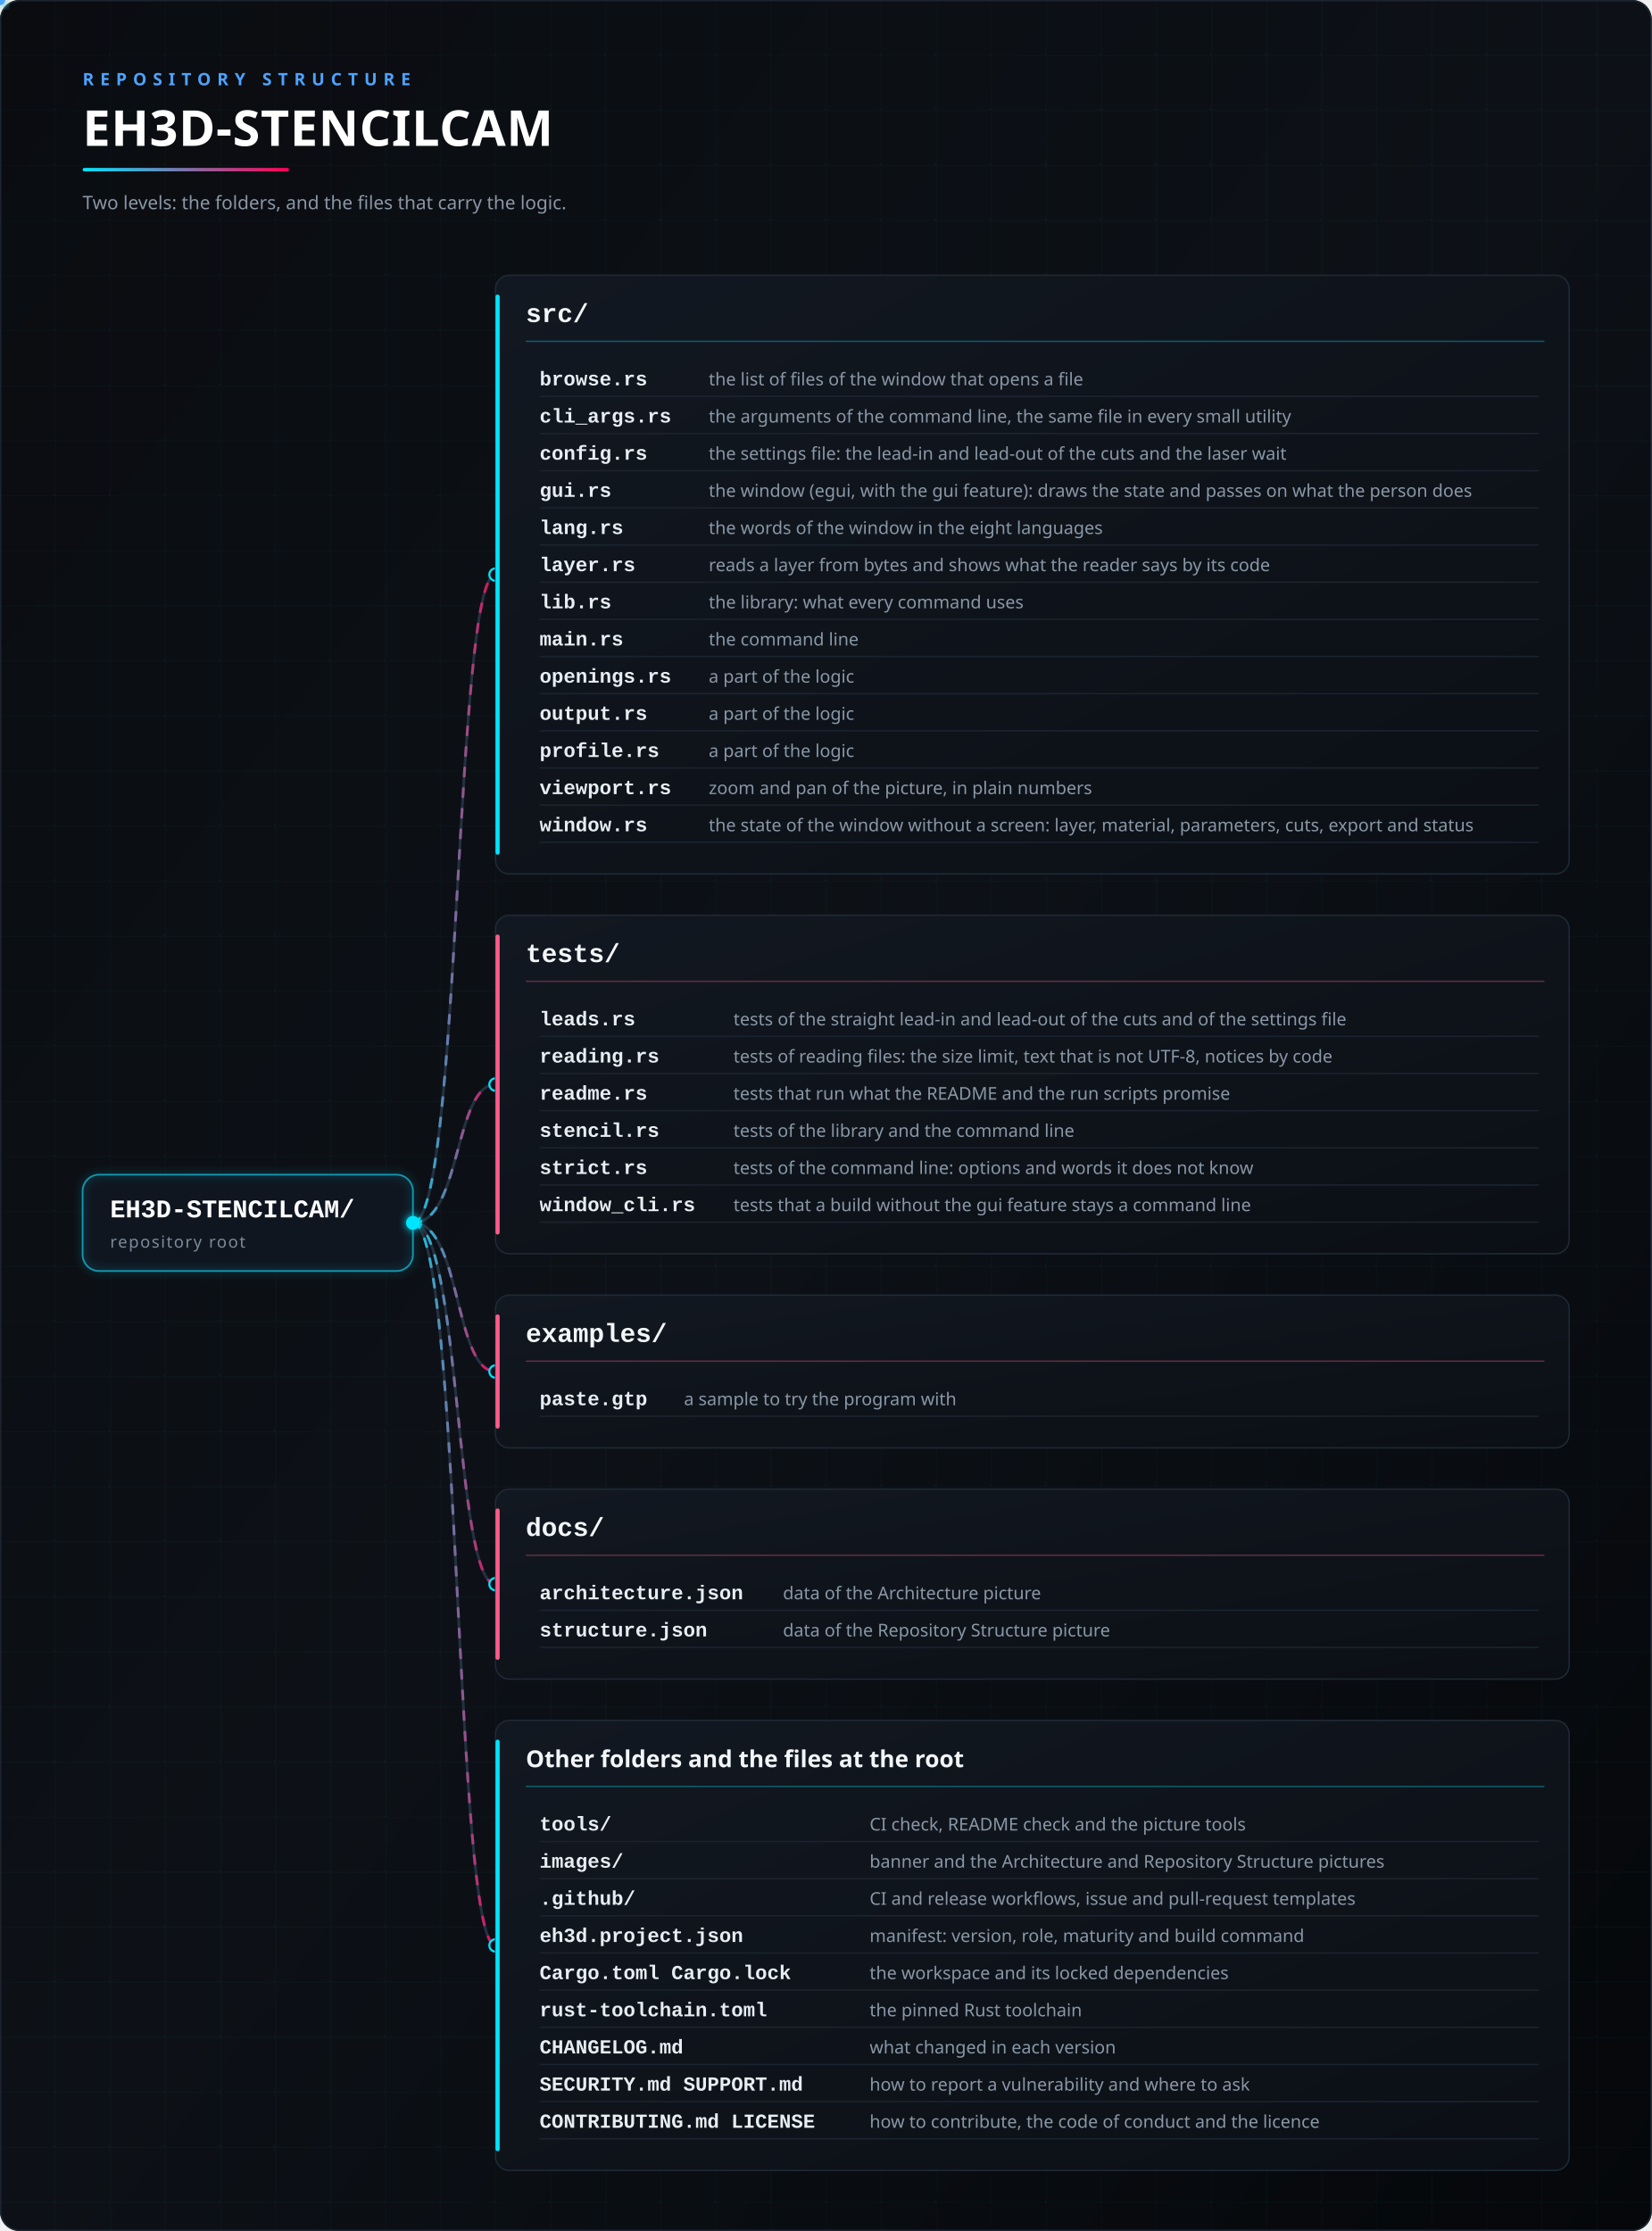
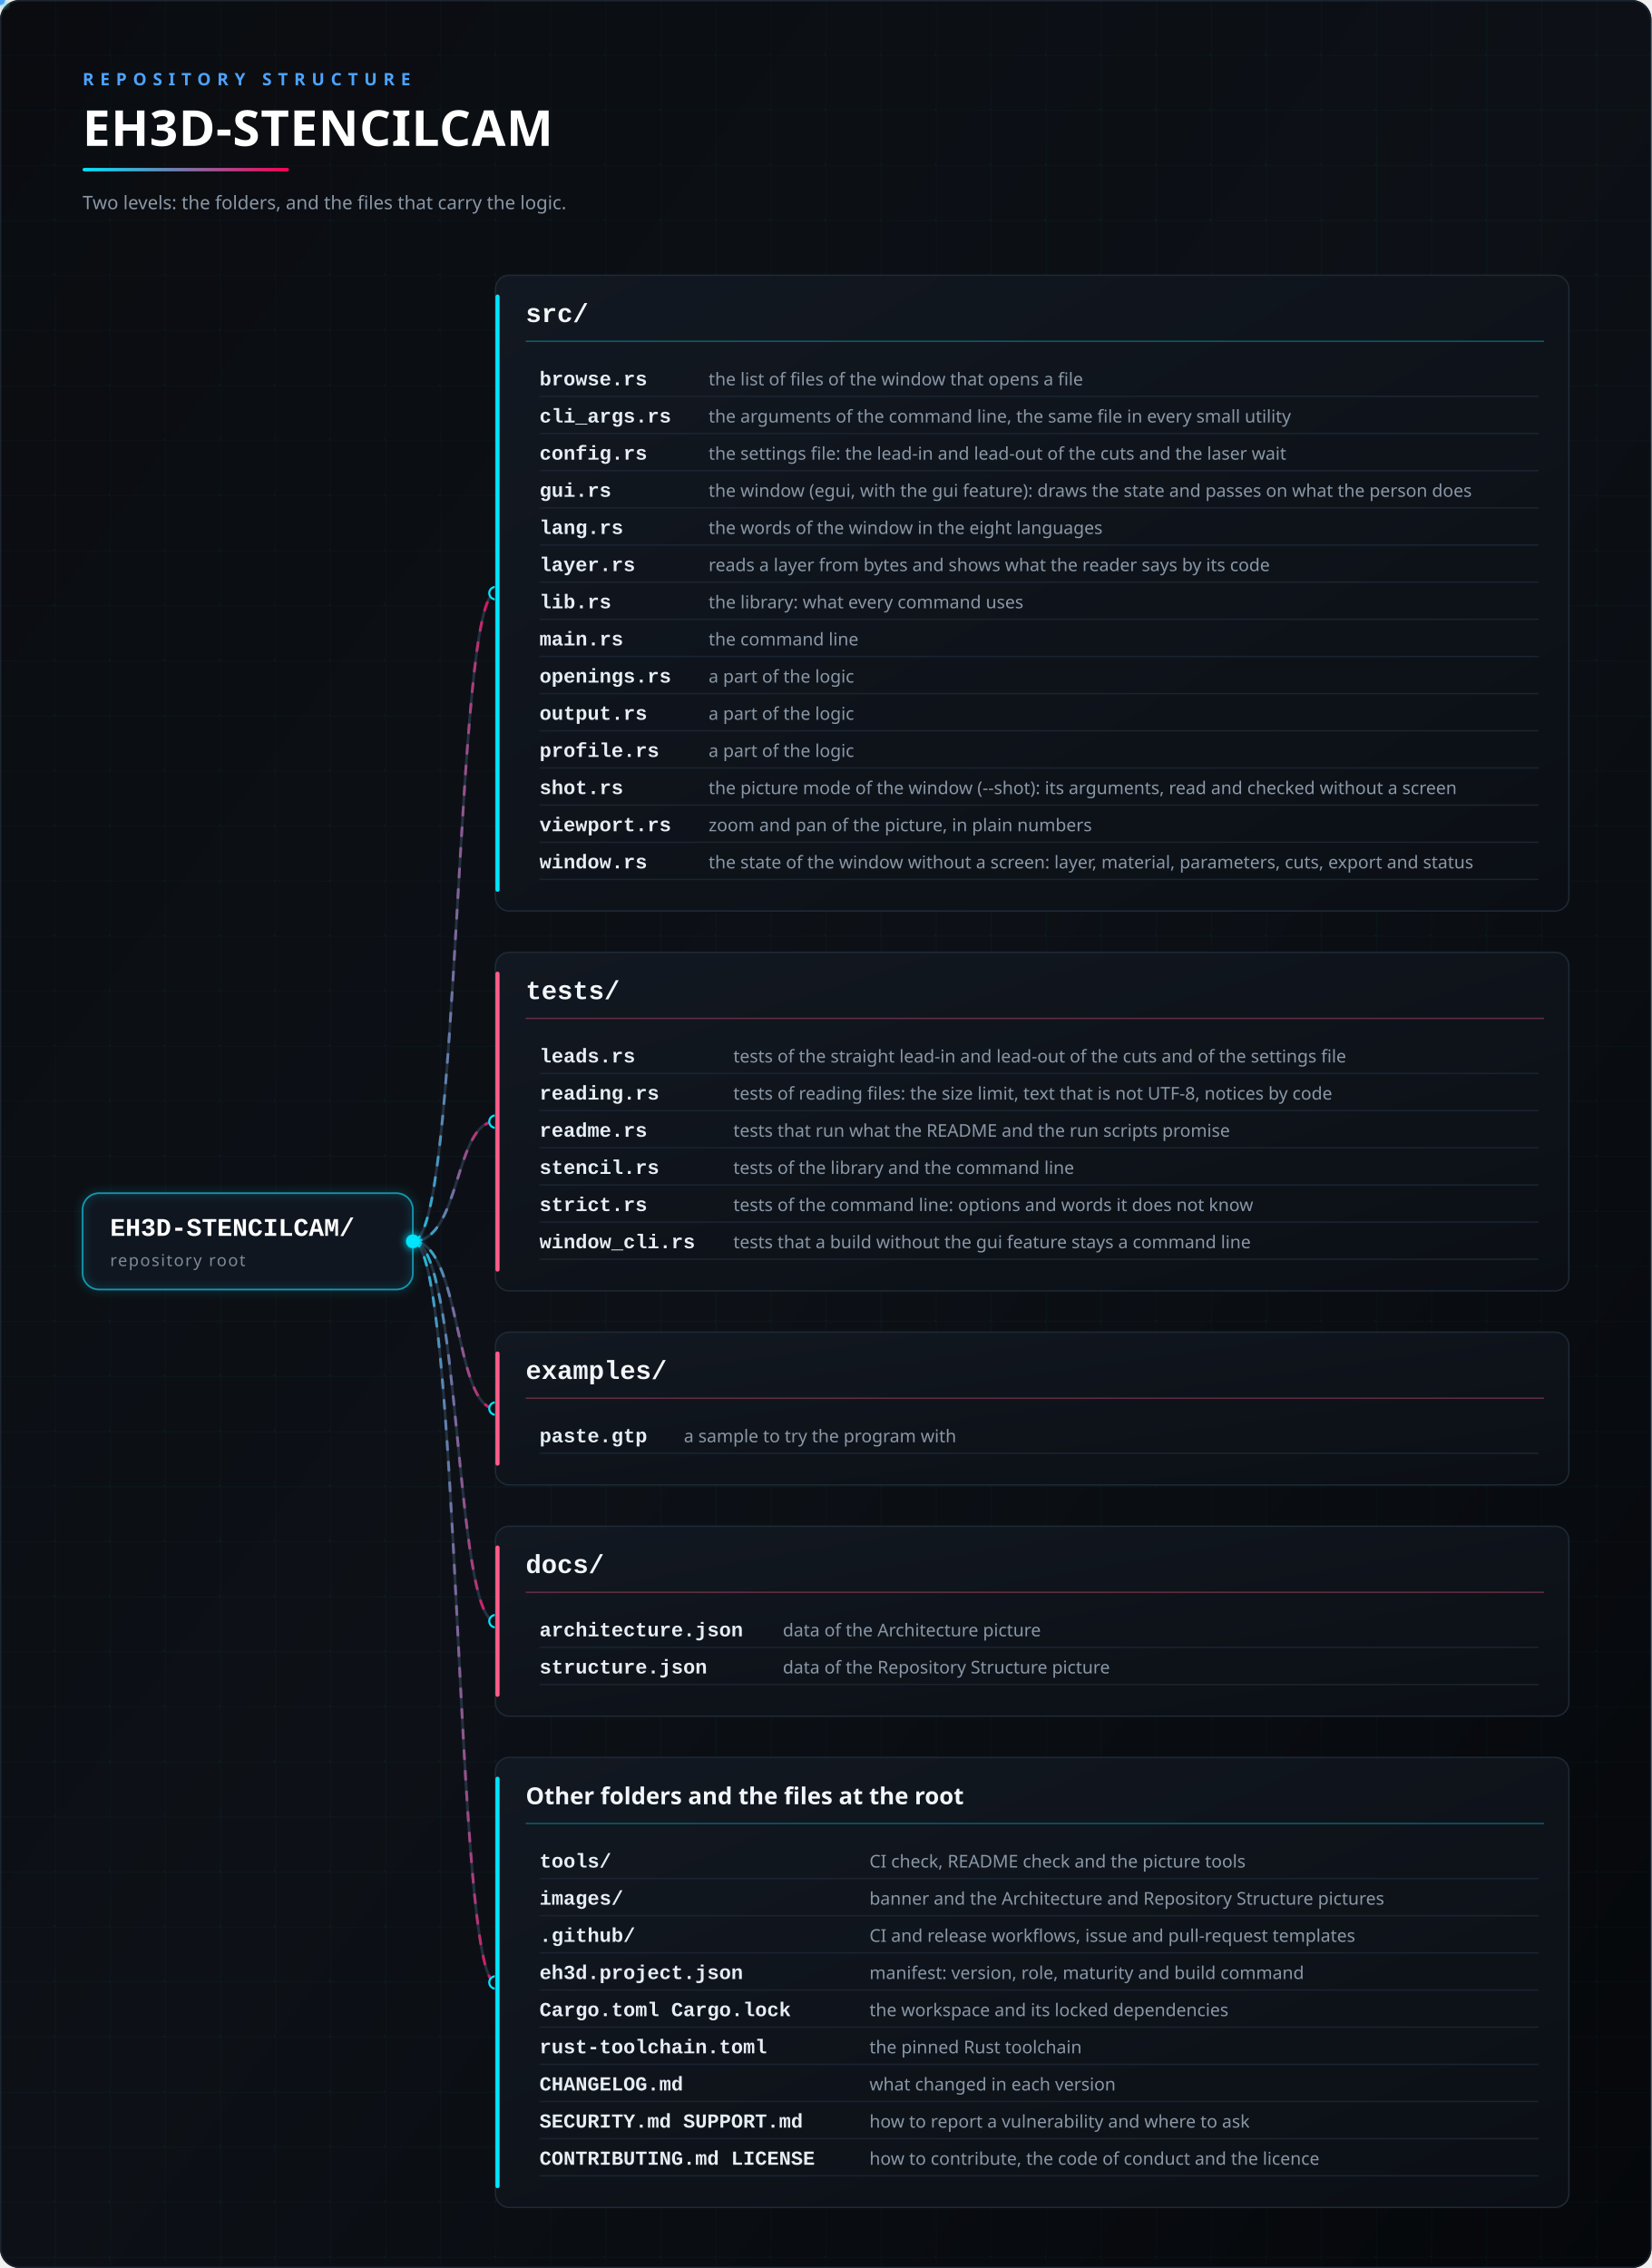
- <svg xmlns="http://www.w3.org/2000/svg" viewBox="0 0 1200 1621" width="100%" role="img" aria-labelledby="t d">
+ <svg xmlns="http://www.w3.org/2000/svg" viewBox="0 0 1200 1648" width="100%" role="img" aria-labelledby="t d">
  <defs>
    <linearGradient id="bg" x1="0" y1="0" x2="1" y2="1">
      <stop offset="0" stop-color="#0A0C10" />
      <stop offset="0.5" stop-color="#0D1117" />
      <stop offset="1" stop-color="#05070A" />
    </linearGradient>
    <linearGradient id="card" x1="0" y1="0" x2="1" y2="1">
      <stop offset="0" stop-color="#121821" />
      <stop offset="1" stop-color="#0B0F15" />
    </linearGradient>
    <linearGradient id="line" x1="0" y1="0" x2="1" y2="0">
      <stop offset="0" stop-color="#00E5FF" />
      <stop offset="1" stop-color="#FF0055" />
    </linearGradient>
    <filter id="glow" x="-50%" y="-50%" width="200%" height="200%">
      <feGaussianBlur stdDeviation="3" result="b" />
      <feMerge>
        <feMergeNode in="b" />
        <feMergeNode in="SourceGraphic" />
      </feMerge>
    </filter>
    <pattern id="grid" width="40" height="40" patternUnits="userSpaceOnUse">
      <path d="M40 0H0V40" fill="none" stroke="#00E5FF" stroke-opacity="0.035" />
      <circle cx="40" cy="40" r="1" fill="#00E5FF" fill-opacity="0.09" />
    </pattern>
  </defs>
-   <rect width="1200" height="1621" rx="14" fill="url(#bg)" />
-   <rect width="1200" height="1621" rx="14" fill="url(#grid)" />
-   <rect x="0.5" y="0.5" width="1199" height="1620" rx="14" fill="none" stroke="#1B2530" />
+   <rect width="1200" height="1648" rx="14" fill="url(#bg)" />
+   <rect width="1200" height="1648" rx="14" fill="url(#grid)" />
+   <rect x="0.5" y="0.5" width="1199" height="1647" rx="14" fill="none" stroke="#1B2530" />
  <text x="60" y="62" font-family="'Segoe UI','Noto Sans','Noto Sans CJK SC','Microsoft YaHei','Yu Gothic','Helvetica Neue',Helvetica,Arial,sans-serif" font-size="12.5" font-weight="600" fill="#4DA3FF" text-anchor="start" letter-spacing="4.5">REPOSITORY STRUCTURE</text>
  <text x="60" y="106" font-family="'Segoe UI','Noto Sans','Noto Sans CJK SC','Microsoft YaHei','Yu Gothic','Helvetica Neue',Helvetica,Arial,sans-serif" font-size="36" font-weight="700" fill="#FFFFFF" text-anchor="start" letter-spacing="0.5">EH3D-STENCILCAM</text>
  <rect x="60" y="122" width="150" height="2.5" rx="1.25" fill="url(#line)">
    <animate attributeName="width" values="40;150;150" keyTimes="0;0.4;1" dur="3s" repeatCount="indefinite" />
  </rect>
  <text x="60" y="152" font-family="'Segoe UI','Noto Sans','Noto Sans CJK SC','Microsoft YaHei','Yu Gothic','Helvetica Neue',Helvetica,Arial,sans-serif" font-size="13.5" font-weight="400" fill="#8A97A6" text-anchor="start">Two levels: the folders, and the files that carry the logic.</text>
-   <path id="c0" d="M300,888.5 C335,888.5 330,417.5 360,417.5" fill="none" stroke="#243140" stroke-width="2" />
-   <path d="M300,888.5 C335,888.5 330,417.5 360,417.5" fill="none" stroke="url(#line)" stroke-width="2" stroke-linecap="round" stroke-dasharray="6 9" opacity="0.9">
-     <animate attributeName="stroke-dashoffset" from="0" to="-30" dur="1.6s" repeatCount="indefinite" />
-   </path>
-   <circle cx="360" cy="417.5" r="4.5" fill="#0D1117" stroke="#00E5FF" stroke-width="1.5" />
-   <path id="c1" d="M300,888.5 C335,888.5 330,788 360,788" fill="none" stroke="#243140" stroke-width="2" />
-   <path d="M300,888.5 C335,888.5 330,788 360,788" fill="none" stroke="url(#line)" stroke-width="2" stroke-linecap="round" stroke-dasharray="6 9" opacity="0.9">
-     <animate attributeName="stroke-dashoffset" from="0" to="-30" dur="1.6s" repeatCount="indefinite" />
-   </path>
-   <circle cx="360" cy="788" r="4.5" fill="#0D1117" stroke="#00E5FF" stroke-width="1.5" />
-   <path id="c2" d="M300,888.5 C335,888.5 330,996.5 360,996.5" fill="none" stroke="#243140" stroke-width="2" />
-   <path d="M300,888.5 C335,888.5 330,996.5 360,996.5" fill="none" stroke="url(#line)" stroke-width="2" stroke-linecap="round" stroke-dasharray="6 9" opacity="0.9">
-     <animate attributeName="stroke-dashoffset" from="0" to="-30" dur="1.6s" repeatCount="indefinite" />
-   </path>
-   <circle cx="360" cy="996.5" r="4.5" fill="#0D1117" stroke="#00E5FF" stroke-width="1.5" />
-   <path id="c3" d="M300,888.5 C335,888.5 330,1151 360,1151" fill="none" stroke="#243140" stroke-width="2" />
-   <path d="M300,888.5 C335,888.5 330,1151 360,1151" fill="none" stroke="url(#line)" stroke-width="2" stroke-linecap="round" stroke-dasharray="6 9" opacity="0.9">
-     <animate attributeName="stroke-dashoffset" from="0" to="-30" dur="1.6s" repeatCount="indefinite" />
-   </path>
-   <circle cx="360" cy="1151" r="4.5" fill="#0D1117" stroke="#00E5FF" stroke-width="1.5" />
-   <path id="c4" d="M300,888.5 C335,888.5 330,1413.5 360,1413.5" fill="none" stroke="#243140" stroke-width="2" />
-   <path d="M300,888.5 C335,888.5 330,1413.5 360,1413.5" fill="none" stroke="url(#line)" stroke-width="2" stroke-linecap="round" stroke-dasharray="6 9" opacity="0.9">
-     <animate attributeName="stroke-dashoffset" from="0" to="-30" dur="1.6s" repeatCount="indefinite" />
-   </path>
-   <circle cx="360" cy="1413.5" r="4.5" fill="#0D1117" stroke="#00E5FF" stroke-width="1.5" />
+   <path id="c0" d="M300,902 C335,902 330,431 360,431" fill="none" stroke="#243140" stroke-width="2" />
+   <path d="M300,902 C335,902 330,431 360,431" fill="none" stroke="url(#line)" stroke-width="2" stroke-linecap="round" stroke-dasharray="6 9" opacity="0.9">
+     <animate attributeName="stroke-dashoffset" from="0" to="-30" dur="1.6s" repeatCount="indefinite" />
+   </path>
+   <circle cx="360" cy="431" r="4.5" fill="#0D1117" stroke="#00E5FF" stroke-width="1.5" />
+   <path id="c1" d="M300,902 C335,902 330,815 360,815" fill="none" stroke="#243140" stroke-width="2" />
+   <path d="M300,902 C335,902 330,815 360,815" fill="none" stroke="url(#line)" stroke-width="2" stroke-linecap="round" stroke-dasharray="6 9" opacity="0.9">
+     <animate attributeName="stroke-dashoffset" from="0" to="-30" dur="1.6s" repeatCount="indefinite" />
+   </path>
+   <circle cx="360" cy="815" r="4.5" fill="#0D1117" stroke="#00E5FF" stroke-width="1.5" />
+   <path id="c2" d="M300,902 C335,902 330,1023.5 360,1023.5" fill="none" stroke="#243140" stroke-width="2" />
+   <path d="M300,902 C335,902 330,1023.5 360,1023.5" fill="none" stroke="url(#line)" stroke-width="2" stroke-linecap="round" stroke-dasharray="6 9" opacity="0.9">
+     <animate attributeName="stroke-dashoffset" from="0" to="-30" dur="1.6s" repeatCount="indefinite" />
+   </path>
+   <circle cx="360" cy="1023.5" r="4.5" fill="#0D1117" stroke="#00E5FF" stroke-width="1.5" />
+   <path id="c3" d="M300,902 C335,902 330,1178 360,1178" fill="none" stroke="#243140" stroke-width="2" />
+   <path d="M300,902 C335,902 330,1178 360,1178" fill="none" stroke="url(#line)" stroke-width="2" stroke-linecap="round" stroke-dasharray="6 9" opacity="0.9">
+     <animate attributeName="stroke-dashoffset" from="0" to="-30" dur="1.6s" repeatCount="indefinite" />
+   </path>
+   <circle cx="360" cy="1178" r="4.5" fill="#0D1117" stroke="#00E5FF" stroke-width="1.5" />
+   <path id="c4" d="M300,902 C335,902 330,1440.5 360,1440.5" fill="none" stroke="#243140" stroke-width="2" />
+   <path d="M300,902 C335,902 330,1440.5 360,1440.5" fill="none" stroke="url(#line)" stroke-width="2" stroke-linecap="round" stroke-dasharray="6 9" opacity="0.9">
+     <animate attributeName="stroke-dashoffset" from="0" to="-30" dur="1.6s" repeatCount="indefinite" />
+   </path>
+   <circle cx="360" cy="1440.5" r="4.5" fill="#0D1117" stroke="#00E5FF" stroke-width="1.5" />
  <circle r="3.5" fill="#00E5FF" filter="url(#glow)">
    <animateMotion dur="3.4s" repeatCount="indefinite">
      <mpath href="#c0" />
    </animateMotion>
  </circle>
  <circle r="3.5" fill="#4DA3FF" filter="url(#glow)">
    <animateMotion dur="4.2s" repeatCount="indefinite">
      <mpath href="#c1" />
    </animateMotion>
  </circle>
  <circle r="3.5" fill="#FFB300" filter="url(#glow)">
    <animateMotion dur="5.0s" repeatCount="indefinite">
      <mpath href="#c2" />
    </animateMotion>
  </circle>
  <circle r="3.5" fill="#00E5FF" filter="url(#glow)">
    <animateMotion dur="5.8s" repeatCount="indefinite">
      <mpath href="#c3" />
    </animateMotion>
  </circle>
  <circle r="3.5" fill="#4DA3FF" filter="url(#glow)">
    <animateMotion dur="6.6s" repeatCount="indefinite">
      <mpath href="#c4" />
    </animateMotion>
  </circle>
-   <rect x="60" y="853.5" width="240" height="70" rx="12" fill="#0F1620" stroke="#2A3A4C" stroke-width="1.2" />
-   <rect x="60" y="853.5" width="240" height="70" rx="12" fill="none" stroke="#00E5FF" stroke-opacity="0.5" stroke-width="1.2" filter="url(#glow)">
+   <rect x="60" y="867" width="240" height="70" rx="12" fill="#0F1620" stroke="#2A3A4C" stroke-width="1.2" />
+   <rect x="60" y="867" width="240" height="70" rx="12" fill="none" stroke="#00E5FF" stroke-opacity="0.5" stroke-width="1.2" filter="url(#glow)">
    <animate attributeName="stroke-opacity" values="0.15;0.6;0.15" dur="3.6s" repeatCount="indefinite" />
  </rect>
-   <text x="80" y="884.5" font-family="'JetBrains Mono','Cascadia Code','SFMono-Regular',Consolas,'Liberation Mono',monospace" font-size="18.5" font-weight="700" fill="#FFFFFF" text-anchor="start">EH3D-STENCILCAM/</text>
-   <text x="80" y="906.5" font-family="'Segoe UI','Noto Sans','Noto Sans CJK SC','Microsoft YaHei','Yu Gothic','Helvetica Neue',Helvetica,Arial,sans-serif" font-size="12" font-weight="400" fill="#7D8A99" text-anchor="start" letter-spacing="1">repository root</text>
-   <circle cx="300" cy="888.5" r="5" fill="#00E5FF" filter="url(#glow)" />
-   <rect x="360" y="200" width="780" height="435" rx="10" fill="url(#card)" stroke="#1E2A36" stroke-width="1" />
-   <rect x="360" y="214" width="3" height="407" rx="1.5" fill="#00E5FF">
+   <text x="80" y="898" font-family="'JetBrains Mono','Cascadia Code','SFMono-Regular',Consolas,'Liberation Mono',monospace" font-size="18.5" font-weight="700" fill="#FFFFFF" text-anchor="start">EH3D-STENCILCAM/</text>
+   <text x="80" y="920" font-family="'Segoe UI','Noto Sans','Noto Sans CJK SC','Microsoft YaHei','Yu Gothic','Helvetica Neue',Helvetica,Arial,sans-serif" font-size="12" font-weight="400" fill="#7D8A99" text-anchor="start" letter-spacing="1">repository root</text>
+   <circle cx="300" cy="902" r="5" fill="#00E5FF" filter="url(#glow)" />
+   <rect x="360" y="200" width="780" height="462" rx="10" fill="url(#card)" stroke="#1E2A36" stroke-width="1" />
+   <rect x="360" y="214" width="3" height="434" rx="1.5" fill="#00E5FF">
    <animate attributeName="opacity" values="0.55;1;0.55" dur="4s" begin="0s" repeatCount="indefinite" />
  </rect>
  <text x="382" y="234" font-family="'JetBrains Mono','Cascadia Code','SFMono-Regular',Consolas,'Liberation Mono',monospace" font-size="19" font-weight="700" fill="#F2F6FA" text-anchor="start">src/</text>
  <line x1="382" y1="248" x2="1122" y2="248" stroke="#00E5FF" stroke-opacity="0.35" stroke-width="1" />
  <text x="392" y="280" font-family="'JetBrains Mono','Cascadia Code','SFMono-Regular',Consolas,'Liberation Mono',monospace" font-size="14.5" font-weight="600" fill="#E6EDF3" text-anchor="start">browse.rs</text>
  <text x="514.89" y="280" font-family="'Segoe UI','Noto Sans','Noto Sans CJK SC','Microsoft YaHei','Yu Gothic','Helvetica Neue',Helvetica,Arial,sans-serif" font-size="12.8" font-weight="400" fill="#8A97A6" text-anchor="start">the list of files of the window that opens a file</text>
  <line x1="392" y1="288" x2="1118" y2="288" stroke="#1A2430" stroke-width="1" />
  <text x="392" y="307" font-family="'JetBrains Mono','Cascadia Code','SFMono-Regular',Consolas,'Liberation Mono',monospace" font-size="14.5" font-weight="600" fill="#E6EDF3" text-anchor="start">cli_args.rs</text>
  <text x="514.89" y="307" font-family="'Segoe UI','Noto Sans','Noto Sans CJK SC','Microsoft YaHei','Yu Gothic','Helvetica Neue',Helvetica,Arial,sans-serif" font-size="12.8" font-weight="400" fill="#8A97A6" text-anchor="start">the arguments of the command line, the same file in every small utility</text>
  <line x1="392" y1="315" x2="1118" y2="315" stroke="#1A2430" stroke-width="1" />
  <text x="392" y="334" font-family="'JetBrains Mono','Cascadia Code','SFMono-Regular',Consolas,'Liberation Mono',monospace" font-size="14.5" font-weight="600" fill="#E6EDF3" text-anchor="start">config.rs</text>
  <text x="514.89" y="334" font-family="'Segoe UI','Noto Sans','Noto Sans CJK SC','Microsoft YaHei','Yu Gothic','Helvetica Neue',Helvetica,Arial,sans-serif" font-size="12.8" font-weight="400" fill="#8A97A6" text-anchor="start">the settings file: the lead-in and lead-out of the cuts and the laser wait</text>
  <line x1="392" y1="342" x2="1118" y2="342" stroke="#1A2430" stroke-width="1" />
  <text x="392" y="361" font-family="'JetBrains Mono','Cascadia Code','SFMono-Regular',Consolas,'Liberation Mono',monospace" font-size="14.5" font-weight="600" fill="#E6EDF3" text-anchor="start">gui.rs</text>
  <text x="514.89" y="361" font-family="'Segoe UI','Noto Sans','Noto Sans CJK SC','Microsoft YaHei','Yu Gothic','Helvetica Neue',Helvetica,Arial,sans-serif" font-size="12.8" font-weight="400" fill="#8A97A6" text-anchor="start">the window (egui, with the gui feature): draws the state and passes on what the person does</text>
  <line x1="392" y1="369" x2="1118" y2="369" stroke="#1A2430" stroke-width="1" />
  <text x="392" y="388" font-family="'JetBrains Mono','Cascadia Code','SFMono-Regular',Consolas,'Liberation Mono',monospace" font-size="14.5" font-weight="600" fill="#E6EDF3" text-anchor="start">lang.rs</text>
  <text x="514.89" y="388" font-family="'Segoe UI','Noto Sans','Noto Sans CJK SC','Microsoft YaHei','Yu Gothic','Helvetica Neue',Helvetica,Arial,sans-serif" font-size="12.8" font-weight="400" fill="#8A97A6" text-anchor="start">the words of the window in the eight languages</text>
  <line x1="392" y1="396" x2="1118" y2="396" stroke="#1A2430" stroke-width="1" />
  <text x="392" y="415" font-family="'JetBrains Mono','Cascadia Code','SFMono-Regular',Consolas,'Liberation Mono',monospace" font-size="14.5" font-weight="600" fill="#E6EDF3" text-anchor="start">layer.rs</text>
  <text x="514.89" y="415" font-family="'Segoe UI','Noto Sans','Noto Sans CJK SC','Microsoft YaHei','Yu Gothic','Helvetica Neue',Helvetica,Arial,sans-serif" font-size="12.8" font-weight="400" fill="#8A97A6" text-anchor="start">reads a layer from bytes and shows what the reader says by its code</text>
  <line x1="392" y1="423" x2="1118" y2="423" stroke="#1A2430" stroke-width="1" />
  <text x="392" y="442" font-family="'JetBrains Mono','Cascadia Code','SFMono-Regular',Consolas,'Liberation Mono',monospace" font-size="14.5" font-weight="600" fill="#E6EDF3" text-anchor="start">lib.rs</text>
  <text x="514.89" y="442" font-family="'Segoe UI','Noto Sans','Noto Sans CJK SC','Microsoft YaHei','Yu Gothic','Helvetica Neue',Helvetica,Arial,sans-serif" font-size="12.8" font-weight="400" fill="#8A97A6" text-anchor="start">the library: what every command uses</text>
  <line x1="392" y1="450" x2="1118" y2="450" stroke="#1A2430" stroke-width="1" />
  <text x="392" y="469" font-family="'JetBrains Mono','Cascadia Code','SFMono-Regular',Consolas,'Liberation Mono',monospace" font-size="14.5" font-weight="600" fill="#E6EDF3" text-anchor="start">main.rs</text>
  <text x="514.89" y="469" font-family="'Segoe UI','Noto Sans','Noto Sans CJK SC','Microsoft YaHei','Yu Gothic','Helvetica Neue',Helvetica,Arial,sans-serif" font-size="12.8" font-weight="400" fill="#8A97A6" text-anchor="start">the command line</text>
  <line x1="392" y1="477" x2="1118" y2="477" stroke="#1A2430" stroke-width="1" />
  <text x="392" y="496" font-family="'JetBrains Mono','Cascadia Code','SFMono-Regular',Consolas,'Liberation Mono',monospace" font-size="14.5" font-weight="600" fill="#E6EDF3" text-anchor="start">openings.rs</text>
  <text x="514.89" y="496" font-family="'Segoe UI','Noto Sans','Noto Sans CJK SC','Microsoft YaHei','Yu Gothic','Helvetica Neue',Helvetica,Arial,sans-serif" font-size="12.8" font-weight="400" fill="#8A97A6" text-anchor="start">a part of the logic</text>
  <line x1="392" y1="504" x2="1118" y2="504" stroke="#1A2430" stroke-width="1" />
  <text x="392" y="523" font-family="'JetBrains Mono','Cascadia Code','SFMono-Regular',Consolas,'Liberation Mono',monospace" font-size="14.5" font-weight="600" fill="#E6EDF3" text-anchor="start">output.rs</text>
  <text x="514.89" y="523" font-family="'Segoe UI','Noto Sans','Noto Sans CJK SC','Microsoft YaHei','Yu Gothic','Helvetica Neue',Helvetica,Arial,sans-serif" font-size="12.8" font-weight="400" fill="#8A97A6" text-anchor="start">a part of the logic</text>
  <line x1="392" y1="531" x2="1118" y2="531" stroke="#1A2430" stroke-width="1" />
  <text x="392" y="550" font-family="'JetBrains Mono','Cascadia Code','SFMono-Regular',Consolas,'Liberation Mono',monospace" font-size="14.5" font-weight="600" fill="#E6EDF3" text-anchor="start">profile.rs</text>
  <text x="514.89" y="550" font-family="'Segoe UI','Noto Sans','Noto Sans CJK SC','Microsoft YaHei','Yu Gothic','Helvetica Neue',Helvetica,Arial,sans-serif" font-size="12.8" font-weight="400" fill="#8A97A6" text-anchor="start">a part of the logic</text>
  <line x1="392" y1="558" x2="1118" y2="558" stroke="#1A2430" stroke-width="1" />
-   <text x="392" y="577" font-family="'JetBrains Mono','Cascadia Code','SFMono-Regular',Consolas,'Liberation Mono',monospace" font-size="14.5" font-weight="600" fill="#E6EDF3" text-anchor="start">viewport.rs</text>
-   <text x="514.89" y="577" font-family="'Segoe UI','Noto Sans','Noto Sans CJK SC','Microsoft YaHei','Yu Gothic','Helvetica Neue',Helvetica,Arial,sans-serif" font-size="12.8" font-weight="400" fill="#8A97A6" text-anchor="start">zoom and pan of the picture, in plain numbers</text>
+   <text x="392" y="577" font-family="'JetBrains Mono','Cascadia Code','SFMono-Regular',Consolas,'Liberation Mono',monospace" font-size="14.5" font-weight="600" fill="#E6EDF3" text-anchor="start">shot.rs</text>
+   <text x="514.89" y="577" font-family="'Segoe UI','Noto Sans','Noto Sans CJK SC','Microsoft YaHei','Yu Gothic','Helvetica Neue',Helvetica,Arial,sans-serif" font-size="12.8" font-weight="400" fill="#8A97A6" text-anchor="start">the picture mode of the window (--shot): its arguments, read and checked without a screen</text>
  <line x1="392" y1="585" x2="1118" y2="585" stroke="#1A2430" stroke-width="1" />
-   <text x="392" y="604" font-family="'JetBrains Mono','Cascadia Code','SFMono-Regular',Consolas,'Liberation Mono',monospace" font-size="14.5" font-weight="600" fill="#E6EDF3" text-anchor="start">window.rs</text>
-   <text x="514.89" y="604" font-family="'Segoe UI','Noto Sans','Noto Sans CJK SC','Microsoft YaHei','Yu Gothic','Helvetica Neue',Helvetica,Arial,sans-serif" font-size="12.8" font-weight="400" fill="#8A97A6" text-anchor="start">the state of the window without a screen: layer, material, parameters, cuts, export and status</text>
+   <text x="392" y="604" font-family="'JetBrains Mono','Cascadia Code','SFMono-Regular',Consolas,'Liberation Mono',monospace" font-size="14.5" font-weight="600" fill="#E6EDF3" text-anchor="start">viewport.rs</text>
+   <text x="514.89" y="604" font-family="'Segoe UI','Noto Sans','Noto Sans CJK SC','Microsoft YaHei','Yu Gothic','Helvetica Neue',Helvetica,Arial,sans-serif" font-size="12.8" font-weight="400" fill="#8A97A6" text-anchor="start">zoom and pan of the picture, in plain numbers</text>
  <line x1="392" y1="612" x2="1118" y2="612" stroke="#1A2430" stroke-width="1" />
-   <rect x="360" y="665" width="780" height="246" rx="10" fill="url(#card)" stroke="#1E2A36" stroke-width="1" />
-   <rect x="360" y="679" width="3" height="218" rx="1.5" fill="#FF5C8A">
+   <text x="392" y="631" font-family="'JetBrains Mono','Cascadia Code','SFMono-Regular',Consolas,'Liberation Mono',monospace" font-size="14.5" font-weight="600" fill="#E6EDF3" text-anchor="start">window.rs</text>
+   <text x="514.89" y="631" font-family="'Segoe UI','Noto Sans','Noto Sans CJK SC','Microsoft YaHei','Yu Gothic','Helvetica Neue',Helvetica,Arial,sans-serif" font-size="12.8" font-weight="400" fill="#8A97A6" text-anchor="start">the state of the window without a screen: layer, material, parameters, cuts, export and status</text>
+   <line x1="392" y1="639" x2="1118" y2="639" stroke="#1A2430" stroke-width="1" />
+   <rect x="360" y="692" width="780" height="246" rx="10" fill="url(#card)" stroke="#1E2A36" stroke-width="1" />
+   <rect x="360" y="706" width="3" height="218" rx="1.5" fill="#FF5C8A">
    <animate attributeName="opacity" values="0.55;1;0.55" dur="4s" begin="0.6s" repeatCount="indefinite" />
  </rect>
-   <text x="382" y="699" font-family="'JetBrains Mono','Cascadia Code','SFMono-Regular',Consolas,'Liberation Mono',monospace" font-size="19" font-weight="700" fill="#F2F6FA" text-anchor="start">tests/</text>
-   <line x1="382" y1="713" x2="1122" y2="713" stroke="#FF5C8A" stroke-opacity="0.35" stroke-width="1" />
-   <text x="392" y="745" font-family="'JetBrains Mono','Cascadia Code','SFMono-Regular',Consolas,'Liberation Mono',monospace" font-size="14.5" font-weight="600" fill="#E6EDF3" text-anchor="start">leads.rs</text>
-   <text x="532.87" y="745" font-family="'Segoe UI','Noto Sans','Noto Sans CJK SC','Microsoft YaHei','Yu Gothic','Helvetica Neue',Helvetica,Arial,sans-serif" font-size="12.8" font-weight="400" fill="#8A97A6" text-anchor="start">tests of the straight lead-in and lead-out of the cuts and of the settings file</text>
-   <line x1="392" y1="753" x2="1118" y2="753" stroke="#1A2430" stroke-width="1" />
-   <text x="392" y="772" font-family="'JetBrains Mono','Cascadia Code','SFMono-Regular',Consolas,'Liberation Mono',monospace" font-size="14.5" font-weight="600" fill="#E6EDF3" text-anchor="start">reading.rs</text>
-   <text x="532.87" y="772" font-family="'Segoe UI','Noto Sans','Noto Sans CJK SC','Microsoft YaHei','Yu Gothic','Helvetica Neue',Helvetica,Arial,sans-serif" font-size="12.8" font-weight="400" fill="#8A97A6" text-anchor="start">tests of reading files: the size limit, text that is not UTF-8, notices by code</text>
+   <text x="382" y="726" font-family="'JetBrains Mono','Cascadia Code','SFMono-Regular',Consolas,'Liberation Mono',monospace" font-size="19" font-weight="700" fill="#F2F6FA" text-anchor="start">tests/</text>
+   <line x1="382" y1="740" x2="1122" y2="740" stroke="#FF5C8A" stroke-opacity="0.35" stroke-width="1" />
+   <text x="392" y="772" font-family="'JetBrains Mono','Cascadia Code','SFMono-Regular',Consolas,'Liberation Mono',monospace" font-size="14.5" font-weight="600" fill="#E6EDF3" text-anchor="start">leads.rs</text>
+   <text x="532.87" y="772" font-family="'Segoe UI','Noto Sans','Noto Sans CJK SC','Microsoft YaHei','Yu Gothic','Helvetica Neue',Helvetica,Arial,sans-serif" font-size="12.8" font-weight="400" fill="#8A97A6" text-anchor="start">tests of the straight lead-in and lead-out of the cuts and of the settings file</text>
  <line x1="392" y1="780" x2="1118" y2="780" stroke="#1A2430" stroke-width="1" />
-   <text x="392" y="799" font-family="'JetBrains Mono','Cascadia Code','SFMono-Regular',Consolas,'Liberation Mono',monospace" font-size="14.5" font-weight="600" fill="#E6EDF3" text-anchor="start">readme.rs</text>
-   <text x="532.87" y="799" font-family="'Segoe UI','Noto Sans','Noto Sans CJK SC','Microsoft YaHei','Yu Gothic','Helvetica Neue',Helvetica,Arial,sans-serif" font-size="12.8" font-weight="400" fill="#8A97A6" text-anchor="start">tests that run what the README and the run scripts promise</text>
+   <text x="392" y="799" font-family="'JetBrains Mono','Cascadia Code','SFMono-Regular',Consolas,'Liberation Mono',monospace" font-size="14.5" font-weight="600" fill="#E6EDF3" text-anchor="start">reading.rs</text>
+   <text x="532.87" y="799" font-family="'Segoe UI','Noto Sans','Noto Sans CJK SC','Microsoft YaHei','Yu Gothic','Helvetica Neue',Helvetica,Arial,sans-serif" font-size="12.8" font-weight="400" fill="#8A97A6" text-anchor="start">tests of reading files: the size limit, text that is not UTF-8, notices by code</text>
  <line x1="392" y1="807" x2="1118" y2="807" stroke="#1A2430" stroke-width="1" />
-   <text x="392" y="826" font-family="'JetBrains Mono','Cascadia Code','SFMono-Regular',Consolas,'Liberation Mono',monospace" font-size="14.5" font-weight="600" fill="#E6EDF3" text-anchor="start">stencil.rs</text>
-   <text x="532.87" y="826" font-family="'Segoe UI','Noto Sans','Noto Sans CJK SC','Microsoft YaHei','Yu Gothic','Helvetica Neue',Helvetica,Arial,sans-serif" font-size="12.8" font-weight="400" fill="#8A97A6" text-anchor="start">tests of the library and the command line</text>
+   <text x="392" y="826" font-family="'JetBrains Mono','Cascadia Code','SFMono-Regular',Consolas,'Liberation Mono',monospace" font-size="14.5" font-weight="600" fill="#E6EDF3" text-anchor="start">readme.rs</text>
+   <text x="532.87" y="826" font-family="'Segoe UI','Noto Sans','Noto Sans CJK SC','Microsoft YaHei','Yu Gothic','Helvetica Neue',Helvetica,Arial,sans-serif" font-size="12.8" font-weight="400" fill="#8A97A6" text-anchor="start">tests that run what the README and the run scripts promise</text>
  <line x1="392" y1="834" x2="1118" y2="834" stroke="#1A2430" stroke-width="1" />
-   <text x="392" y="853" font-family="'JetBrains Mono','Cascadia Code','SFMono-Regular',Consolas,'Liberation Mono',monospace" font-size="14.5" font-weight="600" fill="#E6EDF3" text-anchor="start">strict.rs</text>
-   <text x="532.87" y="853" font-family="'Segoe UI','Noto Sans','Noto Sans CJK SC','Microsoft YaHei','Yu Gothic','Helvetica Neue',Helvetica,Arial,sans-serif" font-size="12.8" font-weight="400" fill="#8A97A6" text-anchor="start">tests of the command line: options and words it does not know</text>
+   <text x="392" y="853" font-family="'JetBrains Mono','Cascadia Code','SFMono-Regular',Consolas,'Liberation Mono',monospace" font-size="14.5" font-weight="600" fill="#E6EDF3" text-anchor="start">stencil.rs</text>
+   <text x="532.87" y="853" font-family="'Segoe UI','Noto Sans','Noto Sans CJK SC','Microsoft YaHei','Yu Gothic','Helvetica Neue',Helvetica,Arial,sans-serif" font-size="12.8" font-weight="400" fill="#8A97A6" text-anchor="start">tests of the library and the command line</text>
  <line x1="392" y1="861" x2="1118" y2="861" stroke="#1A2430" stroke-width="1" />
-   <text x="392" y="880" font-family="'JetBrains Mono','Cascadia Code','SFMono-Regular',Consolas,'Liberation Mono',monospace" font-size="14.5" font-weight="600" fill="#E6EDF3" text-anchor="start">window_cli.rs</text>
-   <text x="532.87" y="880" font-family="'Segoe UI','Noto Sans','Noto Sans CJK SC','Microsoft YaHei','Yu Gothic','Helvetica Neue',Helvetica,Arial,sans-serif" font-size="12.8" font-weight="400" fill="#8A97A6" text-anchor="start">tests that a build without the gui feature stays a command line</text>
+   <text x="392" y="880" font-family="'JetBrains Mono','Cascadia Code','SFMono-Regular',Consolas,'Liberation Mono',monospace" font-size="14.5" font-weight="600" fill="#E6EDF3" text-anchor="start">strict.rs</text>
+   <text x="532.87" y="880" font-family="'Segoe UI','Noto Sans','Noto Sans CJK SC','Microsoft YaHei','Yu Gothic','Helvetica Neue',Helvetica,Arial,sans-serif" font-size="12.8" font-weight="400" fill="#8A97A6" text-anchor="start">tests of the command line: options and words it does not know</text>
  <line x1="392" y1="888" x2="1118" y2="888" stroke="#1A2430" stroke-width="1" />
-   <rect x="360" y="941" width="780" height="111" rx="10" fill="url(#card)" stroke="#1E2A36" stroke-width="1" />
-   <rect x="360" y="955" width="3" height="83" rx="1.5" fill="#FF5C8A">
+   <text x="392" y="907" font-family="'JetBrains Mono','Cascadia Code','SFMono-Regular',Consolas,'Liberation Mono',monospace" font-size="14.5" font-weight="600" fill="#E6EDF3" text-anchor="start">window_cli.rs</text>
+   <text x="532.87" y="907" font-family="'Segoe UI','Noto Sans','Noto Sans CJK SC','Microsoft YaHei','Yu Gothic','Helvetica Neue',Helvetica,Arial,sans-serif" font-size="12.8" font-weight="400" fill="#8A97A6" text-anchor="start">tests that a build without the gui feature stays a command line</text>
+   <line x1="392" y1="915" x2="1118" y2="915" stroke="#1A2430" stroke-width="1" />
+   <rect x="360" y="968" width="780" height="111" rx="10" fill="url(#card)" stroke="#1E2A36" stroke-width="1" />
+   <rect x="360" y="982" width="3" height="83" rx="1.5" fill="#FF5C8A">
    <animate attributeName="opacity" values="0.55;1;0.55" dur="4s" begin="1.2s" repeatCount="indefinite" />
  </rect>
-   <text x="382" y="975" font-family="'JetBrains Mono','Cascadia Code','SFMono-Regular',Consolas,'Liberation Mono',monospace" font-size="19" font-weight="700" fill="#F2F6FA" text-anchor="start">examples/</text>
-   <line x1="382" y1="989" x2="1122" y2="989" stroke="#FF5C8A" stroke-opacity="0.35" stroke-width="1" />
-   <text x="392" y="1021" font-family="'JetBrains Mono','Cascadia Code','SFMono-Regular',Consolas,'Liberation Mono',monospace" font-size="14.5" font-weight="600" fill="#E6EDF3" text-anchor="start">paste.gtp</text>
-   <text x="496.91" y="1021" font-family="'Segoe UI','Noto Sans','Noto Sans CJK SC','Microsoft YaHei','Yu Gothic','Helvetica Neue',Helvetica,Arial,sans-serif" font-size="12.8" font-weight="400" fill="#8A97A6" text-anchor="start">a sample to try the program with</text>
-   <line x1="392" y1="1029" x2="1118" y2="1029" stroke="#1A2430" stroke-width="1" />
-   <rect x="360" y="1082" width="780" height="138" rx="10" fill="url(#card)" stroke="#1E2A36" stroke-width="1" />
-   <rect x="360" y="1096" width="3" height="110" rx="1.5" fill="#FF5C8A">
+   <text x="382" y="1002" font-family="'JetBrains Mono','Cascadia Code','SFMono-Regular',Consolas,'Liberation Mono',monospace" font-size="19" font-weight="700" fill="#F2F6FA" text-anchor="start">examples/</text>
+   <line x1="382" y1="1016" x2="1122" y2="1016" stroke="#FF5C8A" stroke-opacity="0.35" stroke-width="1" />
+   <text x="392" y="1048" font-family="'JetBrains Mono','Cascadia Code','SFMono-Regular',Consolas,'Liberation Mono',monospace" font-size="14.5" font-weight="600" fill="#E6EDF3" text-anchor="start">paste.gtp</text>
+   <text x="496.91" y="1048" font-family="'Segoe UI','Noto Sans','Noto Sans CJK SC','Microsoft YaHei','Yu Gothic','Helvetica Neue',Helvetica,Arial,sans-serif" font-size="12.8" font-weight="400" fill="#8A97A6" text-anchor="start">a sample to try the program with</text>
+   <line x1="392" y1="1056" x2="1118" y2="1056" stroke="#1A2430" stroke-width="1" />
+   <rect x="360" y="1109" width="780" height="138" rx="10" fill="url(#card)" stroke="#1E2A36" stroke-width="1" />
+   <rect x="360" y="1123" width="3" height="110" rx="1.5" fill="#FF5C8A">
    <animate attributeName="opacity" values="0.55;1;0.55" dur="4s" begin="1.8s" repeatCount="indefinite" />
  </rect>
-   <text x="382" y="1116" font-family="'JetBrains Mono','Cascadia Code','SFMono-Regular',Consolas,'Liberation Mono',monospace" font-size="19" font-weight="700" fill="#F2F6FA" text-anchor="start">docs/</text>
-   <line x1="382" y1="1130" x2="1122" y2="1130" stroke="#FF5C8A" stroke-opacity="0.35" stroke-width="1" />
-   <text x="392" y="1162" font-family="'JetBrains Mono','Cascadia Code','SFMono-Regular',Consolas,'Liberation Mono',monospace" font-size="14.5" font-weight="600" fill="#E6EDF3" text-anchor="start">architecture.json</text>
-   <text x="568.83" y="1162" font-family="'Segoe UI','Noto Sans','Noto Sans CJK SC','Microsoft YaHei','Yu Gothic','Helvetica Neue',Helvetica,Arial,sans-serif" font-size="12.8" font-weight="400" fill="#8A97A6" text-anchor="start">data of the Architecture picture</text>
-   <line x1="392" y1="1170" x2="1118" y2="1170" stroke="#1A2430" stroke-width="1" />
-   <text x="392" y="1189" font-family="'JetBrains Mono','Cascadia Code','SFMono-Regular',Consolas,'Liberation Mono',monospace" font-size="14.5" font-weight="600" fill="#E6EDF3" text-anchor="start">structure.json</text>
-   <text x="568.83" y="1189" font-family="'Segoe UI','Noto Sans','Noto Sans CJK SC','Microsoft YaHei','Yu Gothic','Helvetica Neue',Helvetica,Arial,sans-serif" font-size="12.8" font-weight="400" fill="#8A97A6" text-anchor="start">data of the Repository Structure picture</text>
+   <text x="382" y="1143" font-family="'JetBrains Mono','Cascadia Code','SFMono-Regular',Consolas,'Liberation Mono',monospace" font-size="19" font-weight="700" fill="#F2F6FA" text-anchor="start">docs/</text>
+   <line x1="382" y1="1157" x2="1122" y2="1157" stroke="#FF5C8A" stroke-opacity="0.35" stroke-width="1" />
+   <text x="392" y="1189" font-family="'JetBrains Mono','Cascadia Code','SFMono-Regular',Consolas,'Liberation Mono',monospace" font-size="14.5" font-weight="600" fill="#E6EDF3" text-anchor="start">architecture.json</text>
+   <text x="568.83" y="1189" font-family="'Segoe UI','Noto Sans','Noto Sans CJK SC','Microsoft YaHei','Yu Gothic','Helvetica Neue',Helvetica,Arial,sans-serif" font-size="12.8" font-weight="400" fill="#8A97A6" text-anchor="start">data of the Architecture picture</text>
  <line x1="392" y1="1197" x2="1118" y2="1197" stroke="#1A2430" stroke-width="1" />
-   <rect x="360" y="1250" width="780" height="327" rx="10" fill="url(#card)" stroke="#1E2A36" stroke-width="1" />
-   <rect x="360" y="1264" width="3" height="299" rx="1.5" fill="#00E5FF">
+   <text x="392" y="1216" font-family="'JetBrains Mono','Cascadia Code','SFMono-Regular',Consolas,'Liberation Mono',monospace" font-size="14.5" font-weight="600" fill="#E6EDF3" text-anchor="start">structure.json</text>
+   <text x="568.83" y="1216" font-family="'Segoe UI','Noto Sans','Noto Sans CJK SC','Microsoft YaHei','Yu Gothic','Helvetica Neue',Helvetica,Arial,sans-serif" font-size="12.8" font-weight="400" fill="#8A97A6" text-anchor="start">data of the Repository Structure picture</text>
+   <line x1="392" y1="1224" x2="1118" y2="1224" stroke="#1A2430" stroke-width="1" />
+   <rect x="360" y="1277" width="780" height="327" rx="10" fill="url(#card)" stroke="#1E2A36" stroke-width="1" />
+   <rect x="360" y="1291" width="3" height="299" rx="1.5" fill="#00E5FF">
    <animate attributeName="opacity" values="0.55;1;0.55" dur="4s" begin="2.4s" repeatCount="indefinite" />
  </rect>
-   <text x="382" y="1284" font-family="'Segoe UI','Noto Sans','Noto Sans CJK SC','Microsoft YaHei','Yu Gothic','Helvetica Neue',Helvetica,Arial,sans-serif" font-size="17" font-weight="700" fill="#F2F6FA" text-anchor="start">Other folders and the files at the root</text>
-   <line x1="382" y1="1298" x2="1122" y2="1298" stroke="#00E5FF" stroke-opacity="0.35" stroke-width="1" />
-   <text x="392" y="1330" font-family="'JetBrains Mono','Cascadia Code','SFMono-Regular',Consolas,'Liberation Mono',monospace" font-size="14.5" font-weight="600" fill="#E6EDF3" text-anchor="start">tools/</text>
-   <text x="631.76" y="1330" font-family="'Segoe UI','Noto Sans','Noto Sans CJK SC','Microsoft YaHei','Yu Gothic','Helvetica Neue',Helvetica,Arial,sans-serif" font-size="12.8" font-weight="400" fill="#8A97A6" text-anchor="start">CI check, README check and the picture tools</text>
-   <line x1="392" y1="1338" x2="1118" y2="1338" stroke="#1A2430" stroke-width="1" />
-   <text x="392" y="1357" font-family="'JetBrains Mono','Cascadia Code','SFMono-Regular',Consolas,'Liberation Mono',monospace" font-size="14.5" font-weight="600" fill="#E6EDF3" text-anchor="start">images/</text>
-   <text x="631.76" y="1357" font-family="'Segoe UI','Noto Sans','Noto Sans CJK SC','Microsoft YaHei','Yu Gothic','Helvetica Neue',Helvetica,Arial,sans-serif" font-size="12.8" font-weight="400" fill="#8A97A6" text-anchor="start">banner and the Architecture and Repository Structure pictures</text>
+   <text x="382" y="1311" font-family="'Segoe UI','Noto Sans','Noto Sans CJK SC','Microsoft YaHei','Yu Gothic','Helvetica Neue',Helvetica,Arial,sans-serif" font-size="17" font-weight="700" fill="#F2F6FA" text-anchor="start">Other folders and the files at the root</text>
+   <line x1="382" y1="1325" x2="1122" y2="1325" stroke="#00E5FF" stroke-opacity="0.35" stroke-width="1" />
+   <text x="392" y="1357" font-family="'JetBrains Mono','Cascadia Code','SFMono-Regular',Consolas,'Liberation Mono',monospace" font-size="14.5" font-weight="600" fill="#E6EDF3" text-anchor="start">tools/</text>
+   <text x="631.76" y="1357" font-family="'Segoe UI','Noto Sans','Noto Sans CJK SC','Microsoft YaHei','Yu Gothic','Helvetica Neue',Helvetica,Arial,sans-serif" font-size="12.8" font-weight="400" fill="#8A97A6" text-anchor="start">CI check, README check and the picture tools</text>
  <line x1="392" y1="1365" x2="1118" y2="1365" stroke="#1A2430" stroke-width="1" />
-   <text x="392" y="1384" font-family="'JetBrains Mono','Cascadia Code','SFMono-Regular',Consolas,'Liberation Mono',monospace" font-size="14.5" font-weight="600" fill="#E6EDF3" text-anchor="start">.github/</text>
-   <text x="631.76" y="1384" font-family="'Segoe UI','Noto Sans','Noto Sans CJK SC','Microsoft YaHei','Yu Gothic','Helvetica Neue',Helvetica,Arial,sans-serif" font-size="12.8" font-weight="400" fill="#8A97A6" text-anchor="start">CI and release workflows, issue and pull-request templates</text>
+   <text x="392" y="1384" font-family="'JetBrains Mono','Cascadia Code','SFMono-Regular',Consolas,'Liberation Mono',monospace" font-size="14.5" font-weight="600" fill="#E6EDF3" text-anchor="start">images/</text>
+   <text x="631.76" y="1384" font-family="'Segoe UI','Noto Sans','Noto Sans CJK SC','Microsoft YaHei','Yu Gothic','Helvetica Neue',Helvetica,Arial,sans-serif" font-size="12.8" font-weight="400" fill="#8A97A6" text-anchor="start">banner and the Architecture and Repository Structure pictures</text>
  <line x1="392" y1="1392" x2="1118" y2="1392" stroke="#1A2430" stroke-width="1" />
-   <text x="392" y="1411" font-family="'JetBrains Mono','Cascadia Code','SFMono-Regular',Consolas,'Liberation Mono',monospace" font-size="14.5" font-weight="600" fill="#E6EDF3" text-anchor="start">eh3d.project.json</text>
-   <text x="631.76" y="1411" font-family="'Segoe UI','Noto Sans','Noto Sans CJK SC','Microsoft YaHei','Yu Gothic','Helvetica Neue',Helvetica,Arial,sans-serif" font-size="12.8" font-weight="400" fill="#8A97A6" text-anchor="start">manifest: version, role, maturity and build command</text>
+   <text x="392" y="1411" font-family="'JetBrains Mono','Cascadia Code','SFMono-Regular',Consolas,'Liberation Mono',monospace" font-size="14.5" font-weight="600" fill="#E6EDF3" text-anchor="start">.github/</text>
+   <text x="631.76" y="1411" font-family="'Segoe UI','Noto Sans','Noto Sans CJK SC','Microsoft YaHei','Yu Gothic','Helvetica Neue',Helvetica,Arial,sans-serif" font-size="12.8" font-weight="400" fill="#8A97A6" text-anchor="start">CI and release workflows, issue and pull-request templates</text>
  <line x1="392" y1="1419" x2="1118" y2="1419" stroke="#1A2430" stroke-width="1" />
-   <text x="392" y="1438" font-family="'JetBrains Mono','Cascadia Code','SFMono-Regular',Consolas,'Liberation Mono',monospace" font-size="14.5" font-weight="600" fill="#E6EDF3" text-anchor="start">Cargo.toml  Cargo.lock</text>
-   <text x="631.76" y="1438" font-family="'Segoe UI','Noto Sans','Noto Sans CJK SC','Microsoft YaHei','Yu Gothic','Helvetica Neue',Helvetica,Arial,sans-serif" font-size="12.8" font-weight="400" fill="#8A97A6" text-anchor="start">the workspace and its locked dependencies</text>
+   <text x="392" y="1438" font-family="'JetBrains Mono','Cascadia Code','SFMono-Regular',Consolas,'Liberation Mono',monospace" font-size="14.5" font-weight="600" fill="#E6EDF3" text-anchor="start">eh3d.project.json</text>
+   <text x="631.76" y="1438" font-family="'Segoe UI','Noto Sans','Noto Sans CJK SC','Microsoft YaHei','Yu Gothic','Helvetica Neue',Helvetica,Arial,sans-serif" font-size="12.8" font-weight="400" fill="#8A97A6" text-anchor="start">manifest: version, role, maturity and build command</text>
  <line x1="392" y1="1446" x2="1118" y2="1446" stroke="#1A2430" stroke-width="1" />
-   <text x="392" y="1465" font-family="'JetBrains Mono','Cascadia Code','SFMono-Regular',Consolas,'Liberation Mono',monospace" font-size="14.5" font-weight="600" fill="#E6EDF3" text-anchor="start">rust-toolchain.toml</text>
-   <text x="631.76" y="1465" font-family="'Segoe UI','Noto Sans','Noto Sans CJK SC','Microsoft YaHei','Yu Gothic','Helvetica Neue',Helvetica,Arial,sans-serif" font-size="12.8" font-weight="400" fill="#8A97A6" text-anchor="start">the pinned Rust toolchain</text>
+   <text x="392" y="1465" font-family="'JetBrains Mono','Cascadia Code','SFMono-Regular',Consolas,'Liberation Mono',monospace" font-size="14.5" font-weight="600" fill="#E6EDF3" text-anchor="start">Cargo.toml  Cargo.lock</text>
+   <text x="631.76" y="1465" font-family="'Segoe UI','Noto Sans','Noto Sans CJK SC','Microsoft YaHei','Yu Gothic','Helvetica Neue',Helvetica,Arial,sans-serif" font-size="12.8" font-weight="400" fill="#8A97A6" text-anchor="start">the workspace and its locked dependencies</text>
  <line x1="392" y1="1473" x2="1118" y2="1473" stroke="#1A2430" stroke-width="1" />
-   <text x="392" y="1492" font-family="'JetBrains Mono','Cascadia Code','SFMono-Regular',Consolas,'Liberation Mono',monospace" font-size="14.5" font-weight="600" fill="#E6EDF3" text-anchor="start">CHANGELOG.md</text>
-   <text x="631.76" y="1492" font-family="'Segoe UI','Noto Sans','Noto Sans CJK SC','Microsoft YaHei','Yu Gothic','Helvetica Neue',Helvetica,Arial,sans-serif" font-size="12.8" font-weight="400" fill="#8A97A6" text-anchor="start">what changed in each version</text>
+   <text x="392" y="1492" font-family="'JetBrains Mono','Cascadia Code','SFMono-Regular',Consolas,'Liberation Mono',monospace" font-size="14.5" font-weight="600" fill="#E6EDF3" text-anchor="start">rust-toolchain.toml</text>
+   <text x="631.76" y="1492" font-family="'Segoe UI','Noto Sans','Noto Sans CJK SC','Microsoft YaHei','Yu Gothic','Helvetica Neue',Helvetica,Arial,sans-serif" font-size="12.8" font-weight="400" fill="#8A97A6" text-anchor="start">the pinned Rust toolchain</text>
  <line x1="392" y1="1500" x2="1118" y2="1500" stroke="#1A2430" stroke-width="1" />
-   <text x="392" y="1519" font-family="'JetBrains Mono','Cascadia Code','SFMono-Regular',Consolas,'Liberation Mono',monospace" font-size="14.5" font-weight="600" fill="#E6EDF3" text-anchor="start">SECURITY.md  SUPPORT.md</text>
-   <text x="631.76" y="1519" font-family="'Segoe UI','Noto Sans','Noto Sans CJK SC','Microsoft YaHei','Yu Gothic','Helvetica Neue',Helvetica,Arial,sans-serif" font-size="12.8" font-weight="400" fill="#8A97A6" text-anchor="start">how to report a vulnerability and where to ask</text>
+   <text x="392" y="1519" font-family="'JetBrains Mono','Cascadia Code','SFMono-Regular',Consolas,'Liberation Mono',monospace" font-size="14.5" font-weight="600" fill="#E6EDF3" text-anchor="start">CHANGELOG.md</text>
+   <text x="631.76" y="1519" font-family="'Segoe UI','Noto Sans','Noto Sans CJK SC','Microsoft YaHei','Yu Gothic','Helvetica Neue',Helvetica,Arial,sans-serif" font-size="12.8" font-weight="400" fill="#8A97A6" text-anchor="start">what changed in each version</text>
  <line x1="392" y1="1527" x2="1118" y2="1527" stroke="#1A2430" stroke-width="1" />
-   <text x="392" y="1546" font-family="'JetBrains Mono','Cascadia Code','SFMono-Regular',Consolas,'Liberation Mono',monospace" font-size="14.5" font-weight="600" fill="#E6EDF3" text-anchor="start">CONTRIBUTING.md  LICENSE</text>
-   <text x="631.76" y="1546" font-family="'Segoe UI','Noto Sans','Noto Sans CJK SC','Microsoft YaHei','Yu Gothic','Helvetica Neue',Helvetica,Arial,sans-serif" font-size="12.8" font-weight="400" fill="#8A97A6" text-anchor="start">how to contribute, the code of conduct and the licence</text>
+   <text x="392" y="1546" font-family="'JetBrains Mono','Cascadia Code','SFMono-Regular',Consolas,'Liberation Mono',monospace" font-size="14.5" font-weight="600" fill="#E6EDF3" text-anchor="start">SECURITY.md  SUPPORT.md</text>
+   <text x="631.76" y="1546" font-family="'Segoe UI','Noto Sans','Noto Sans CJK SC','Microsoft YaHei','Yu Gothic','Helvetica Neue',Helvetica,Arial,sans-serif" font-size="12.8" font-weight="400" fill="#8A97A6" text-anchor="start">how to report a vulnerability and where to ask</text>
  <line x1="392" y1="1554" x2="1118" y2="1554" stroke="#1A2430" stroke-width="1" />
+   <text x="392" y="1573" font-family="'JetBrains Mono','Cascadia Code','SFMono-Regular',Consolas,'Liberation Mono',monospace" font-size="14.5" font-weight="600" fill="#E6EDF3" text-anchor="start">CONTRIBUTING.md  LICENSE</text>
+   <text x="631.76" y="1573" font-family="'Segoe UI','Noto Sans','Noto Sans CJK SC','Microsoft YaHei','Yu Gothic','Helvetica Neue',Helvetica,Arial,sans-serif" font-size="12.8" font-weight="400" fill="#8A97A6" text-anchor="start">how to contribute, the code of conduct and the licence</text>
+   <line x1="392" y1="1581" x2="1118" y2="1581" stroke="#1A2430" stroke-width="1" />
</svg>
